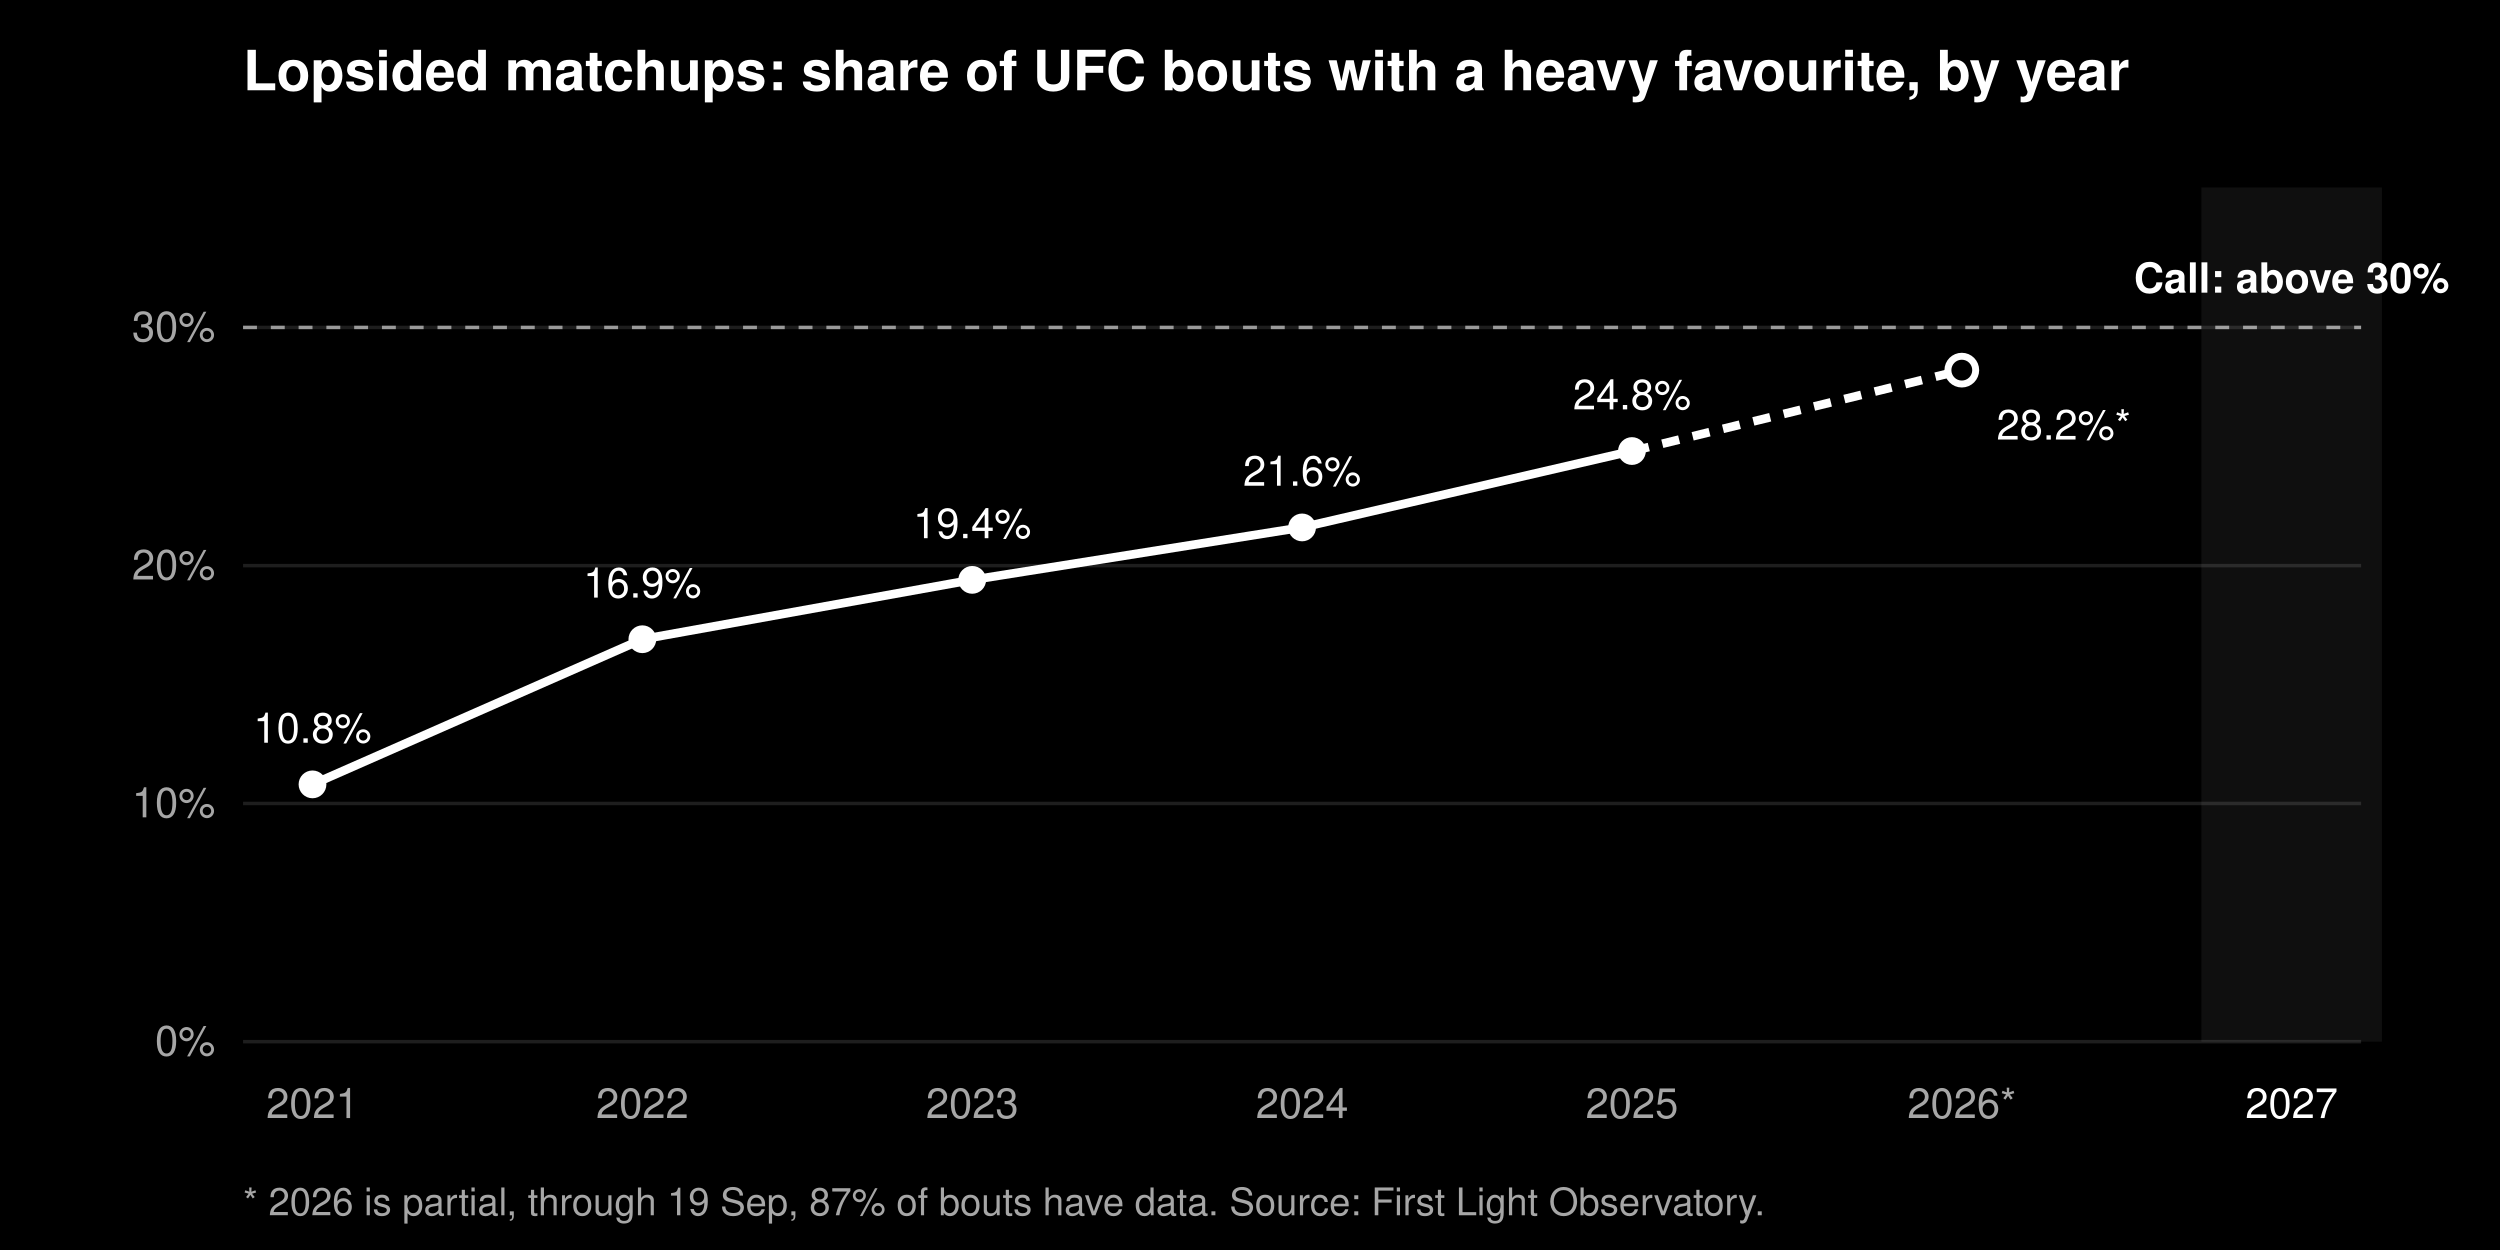
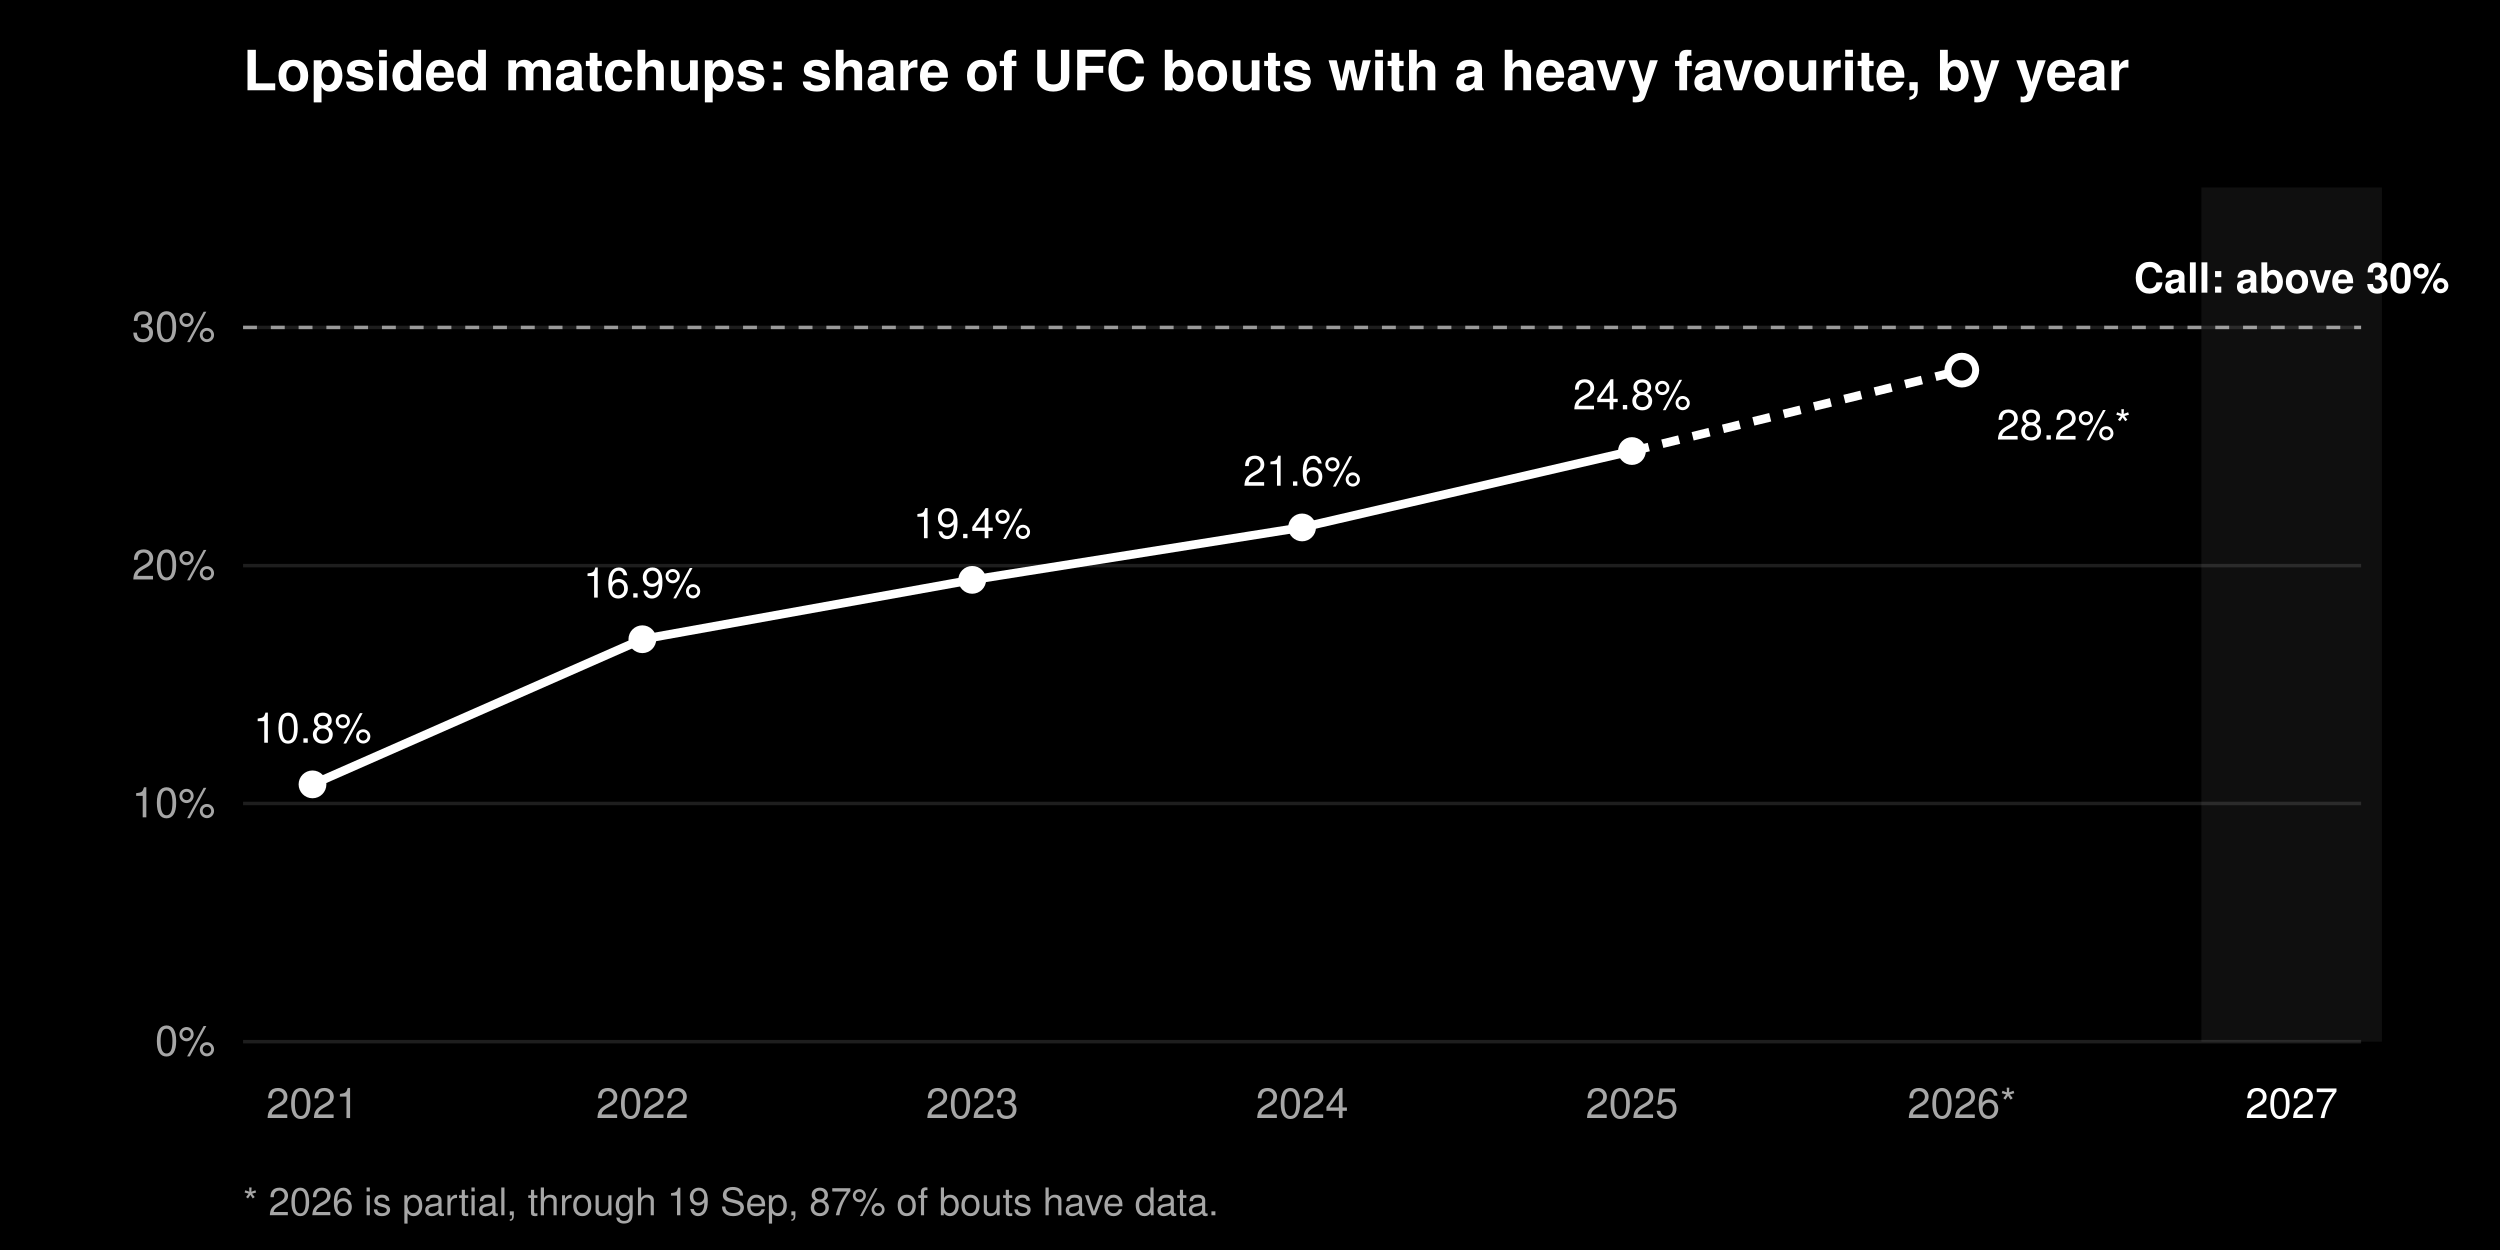
<svg xmlns="http://www.w3.org/2000/svg" viewBox="0 0 720 360" role="img" aria-label="Line chart: share of UFC bouts with a heavy favourite (75% or better). 10.8% in 2021, 16.9% in 2022, 19.4% in 2023, 21.6% in 2024, 24.8% in 2025, and 28.2% in 2026 so far, through 19 September. The 2027 call is above 30%." font-family="DM Sans, Helvetica, Arial, sans-serif">
  <rect width="720" height="360" fill="#000" />
  <text x="70" y="26" fill="#fff" font-size="16" font-weight="700">Lopsided matchups: share of UFC bouts with a heavy favourite, by year</text>
  <line x1="70" x2="680" y1="300.0" y2="300.0" stroke="#fff" stroke-opacity=".12" />
  <text x="62" y="304.0" fill="#a6a6a6" font-size="12" text-anchor="end">0%</text>
  <line x1="70" x2="680" y1="231.4" y2="231.4" stroke="#fff" stroke-opacity=".12" />
  <text x="62" y="235.4" fill="#a6a6a6" font-size="12" text-anchor="end">10%</text>
  <line x1="70" x2="680" y1="162.9" y2="162.9" stroke="#fff" stroke-opacity=".12" />
  <text x="62" y="166.9" fill="#a6a6a6" font-size="12" text-anchor="end">20%</text>
  <line x1="70" x2="680" y1="94.3" y2="94.3" stroke="#fff" stroke-opacity=".12" />
  <text x="62" y="98.3" fill="#a6a6a6" font-size="12" text-anchor="end">30%</text>
  <line x1="70" x2="680" y1="94.3" y2="94.3" stroke="#fff" stroke-opacity=".55" stroke-dasharray="4 4" />
  <rect x="634" y="54" width="52" height="246" fill="#fff" fill-opacity=".06" />
  <text x="660" y="84.3" fill="#fff" font-size="12" font-weight="700" text-anchor="middle">Call: above 30%</text>
  <text x="660" y="322" fill="#fff" font-size="12" text-anchor="middle">2027</text>
  <polyline fill="none" stroke="#fff" stroke-width="2.5" points="90.0,225.9 185.0,184.1 280.0,167.0 375.0,151.9 470.0,129.9" />
  <line x1="470" y1="129.943" x2="565" y2="106.629" stroke="#fff" stroke-width="2.5" stroke-dasharray="5 4" />
  <circle cx="90" cy="225.9" r="4" fill="#fff" />
  <text x="90" y="213.9" fill="#fff" font-size="12" text-anchor="middle">10.8%</text>
  <text x="90" y="322" fill="#a6a6a6" font-size="12" text-anchor="middle">2021</text>
  <circle cx="185" cy="184.1" r="4" fill="#fff" />
  <text x="185" y="172.1" fill="#fff" font-size="12" text-anchor="middle">16.9%</text>
  <text x="185" y="322" fill="#a6a6a6" font-size="12" text-anchor="middle">2022</text>
  <circle cx="280" cy="167.0" r="4" fill="#fff" />
  <text x="280" y="155.0" fill="#fff" font-size="12" text-anchor="middle">19.4%</text>
  <text x="280" y="322" fill="#a6a6a6" font-size="12" text-anchor="middle">2023</text>
  <circle cx="375" cy="151.9" r="4" fill="#fff" />
  <text x="375" y="139.9" fill="#fff" font-size="12" text-anchor="middle">21.6%</text>
  <text x="375" y="322" fill="#a6a6a6" font-size="12" text-anchor="middle">2024</text>
  <circle cx="470" cy="129.9" r="4" fill="#fff" />
  <text x="470" y="117.9" fill="#fff" font-size="12" text-anchor="middle">24.8%</text>
  <text x="470" y="322" fill="#a6a6a6" font-size="12" text-anchor="middle">2025</text>
  <circle cx="565" cy="106.6" r="4" fill="#000" stroke="#fff" stroke-width="2" />
  <text x="575" y="126.6" fill="#fff" font-size="12" text-anchor="start">28.2%*</text>
  <text x="565" y="322" fill="#a6a6a6" font-size="12" text-anchor="middle">2026*</text>
-   <text x="70" y="350" fill="#a6a6a6" font-size="11">* 2026 is partial, through 19 Sep, 87% of bouts have data. Source: First Light Observatory.</text>
+   <text x="70" y="350" fill="#a6a6a6" font-size="11">* 2026 is partial, through 19 Sep, 87% of bouts have data.</text>
</svg>
